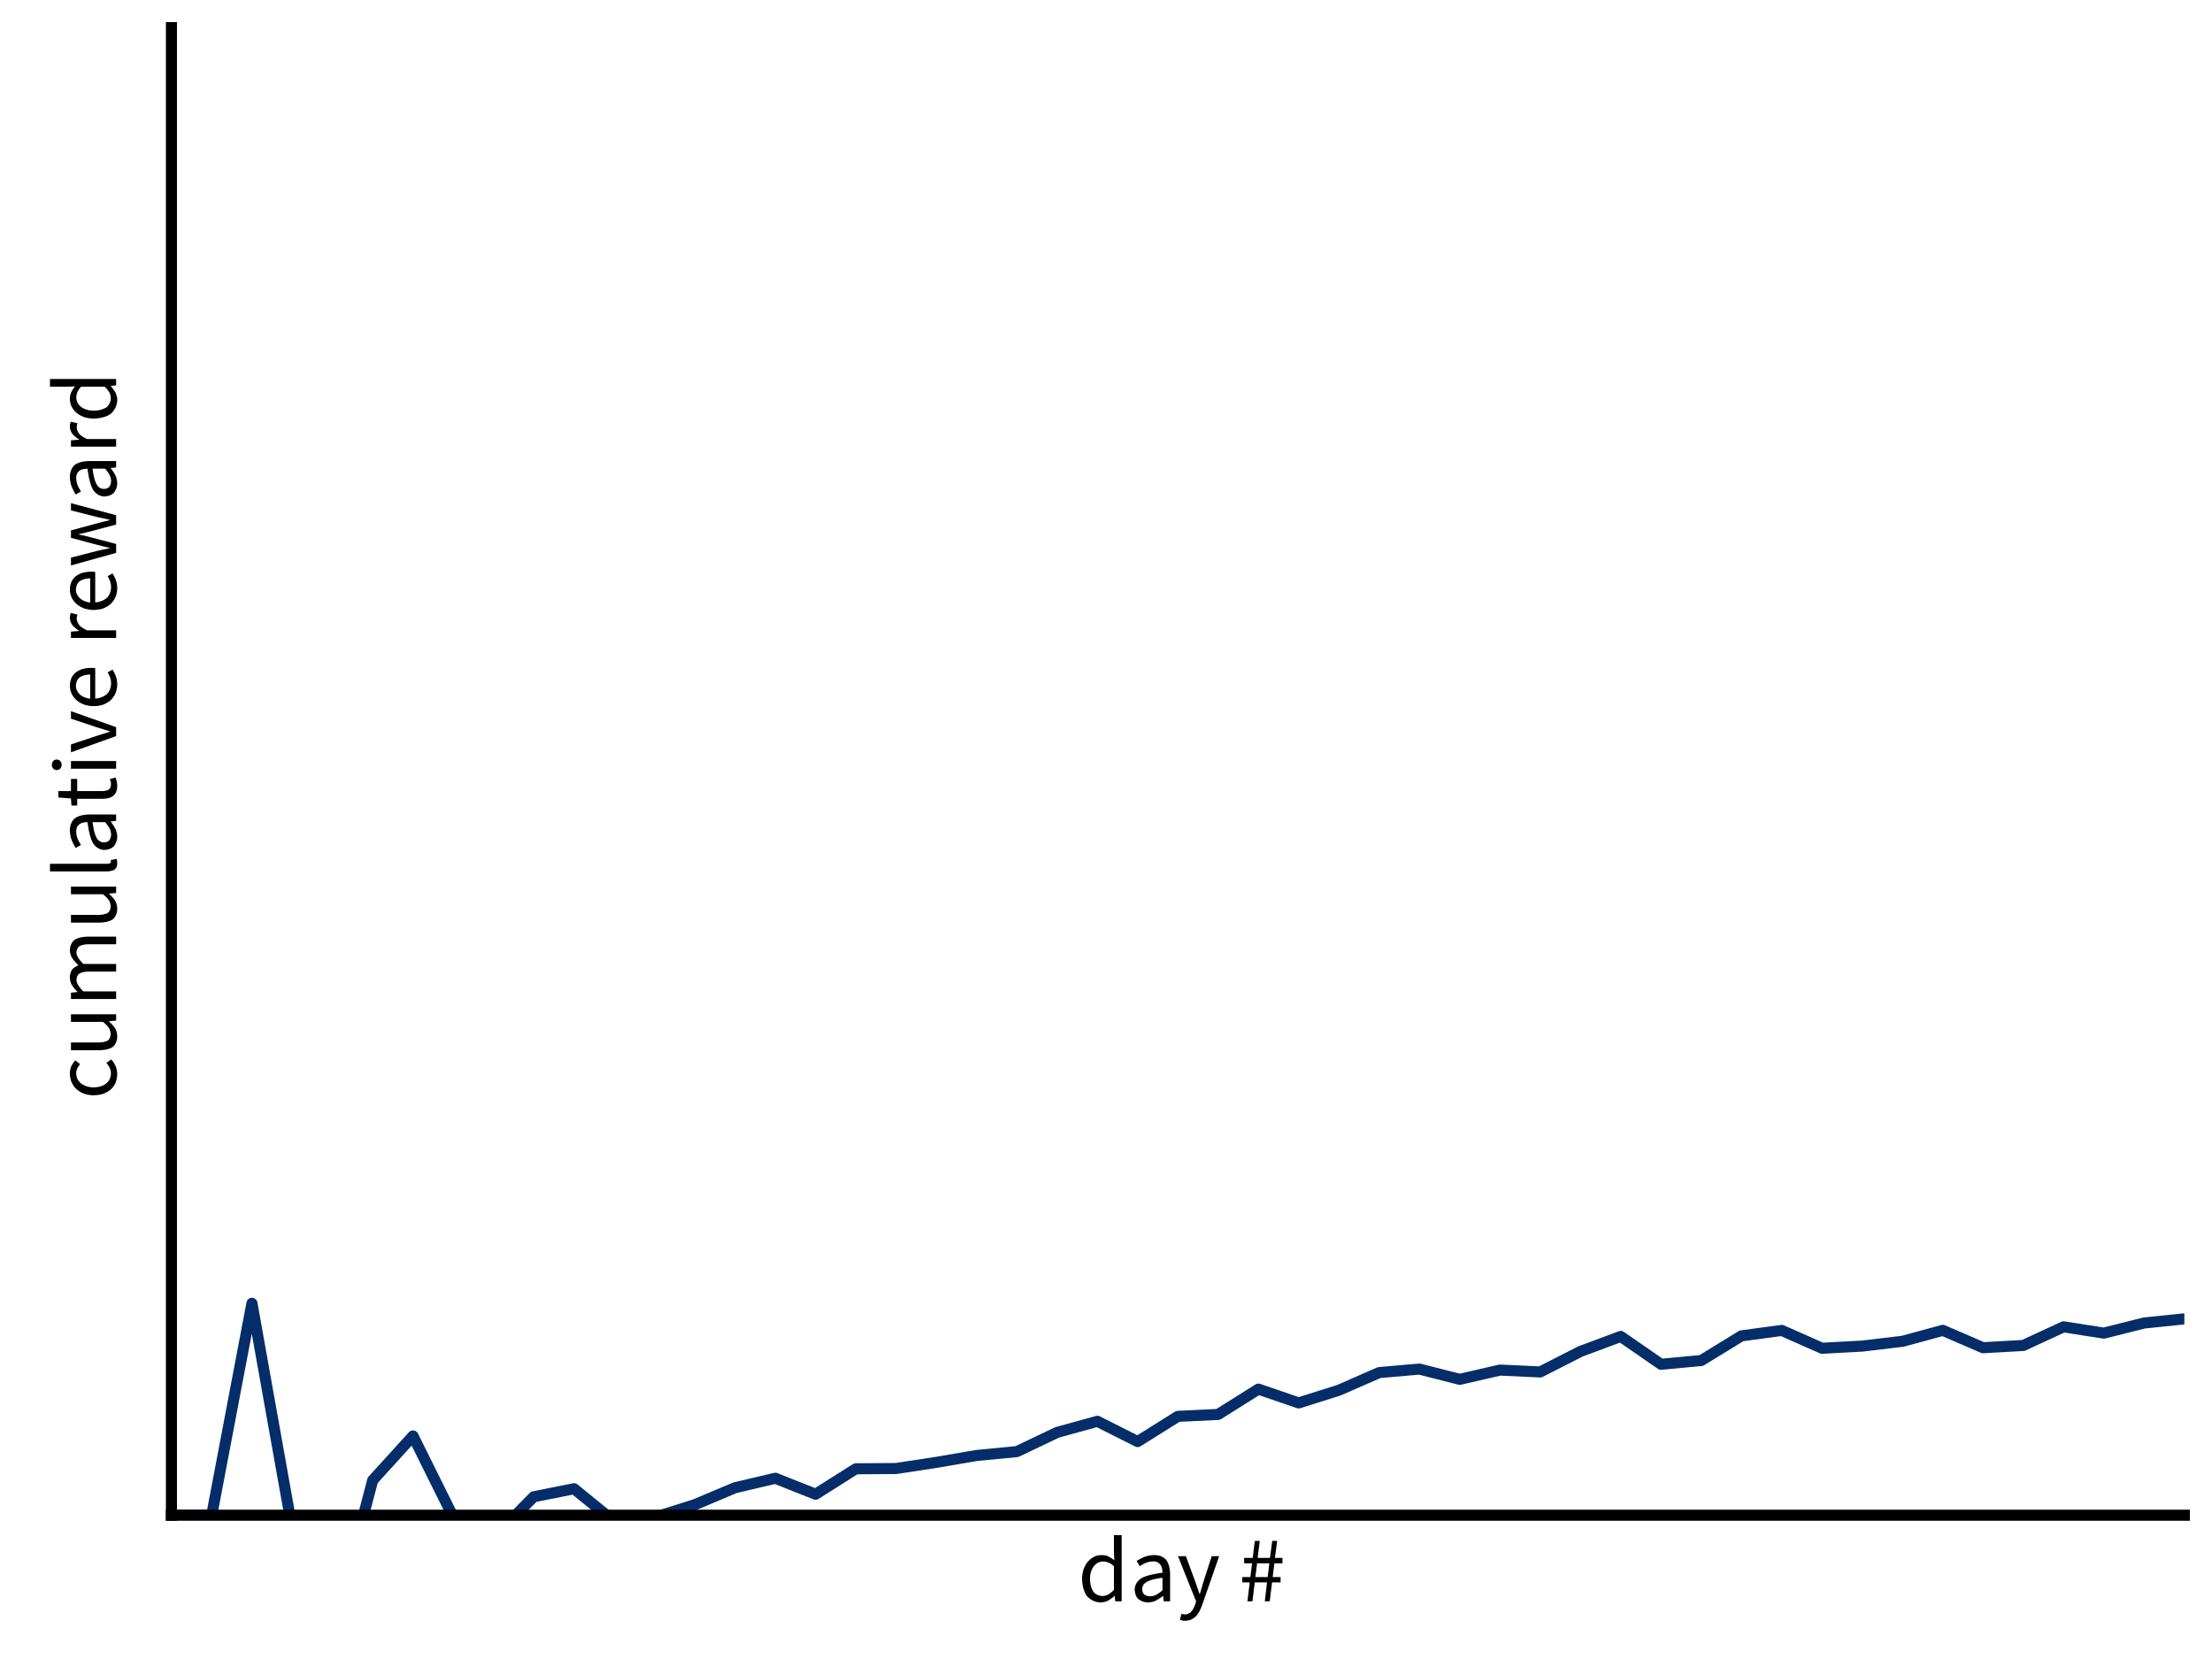
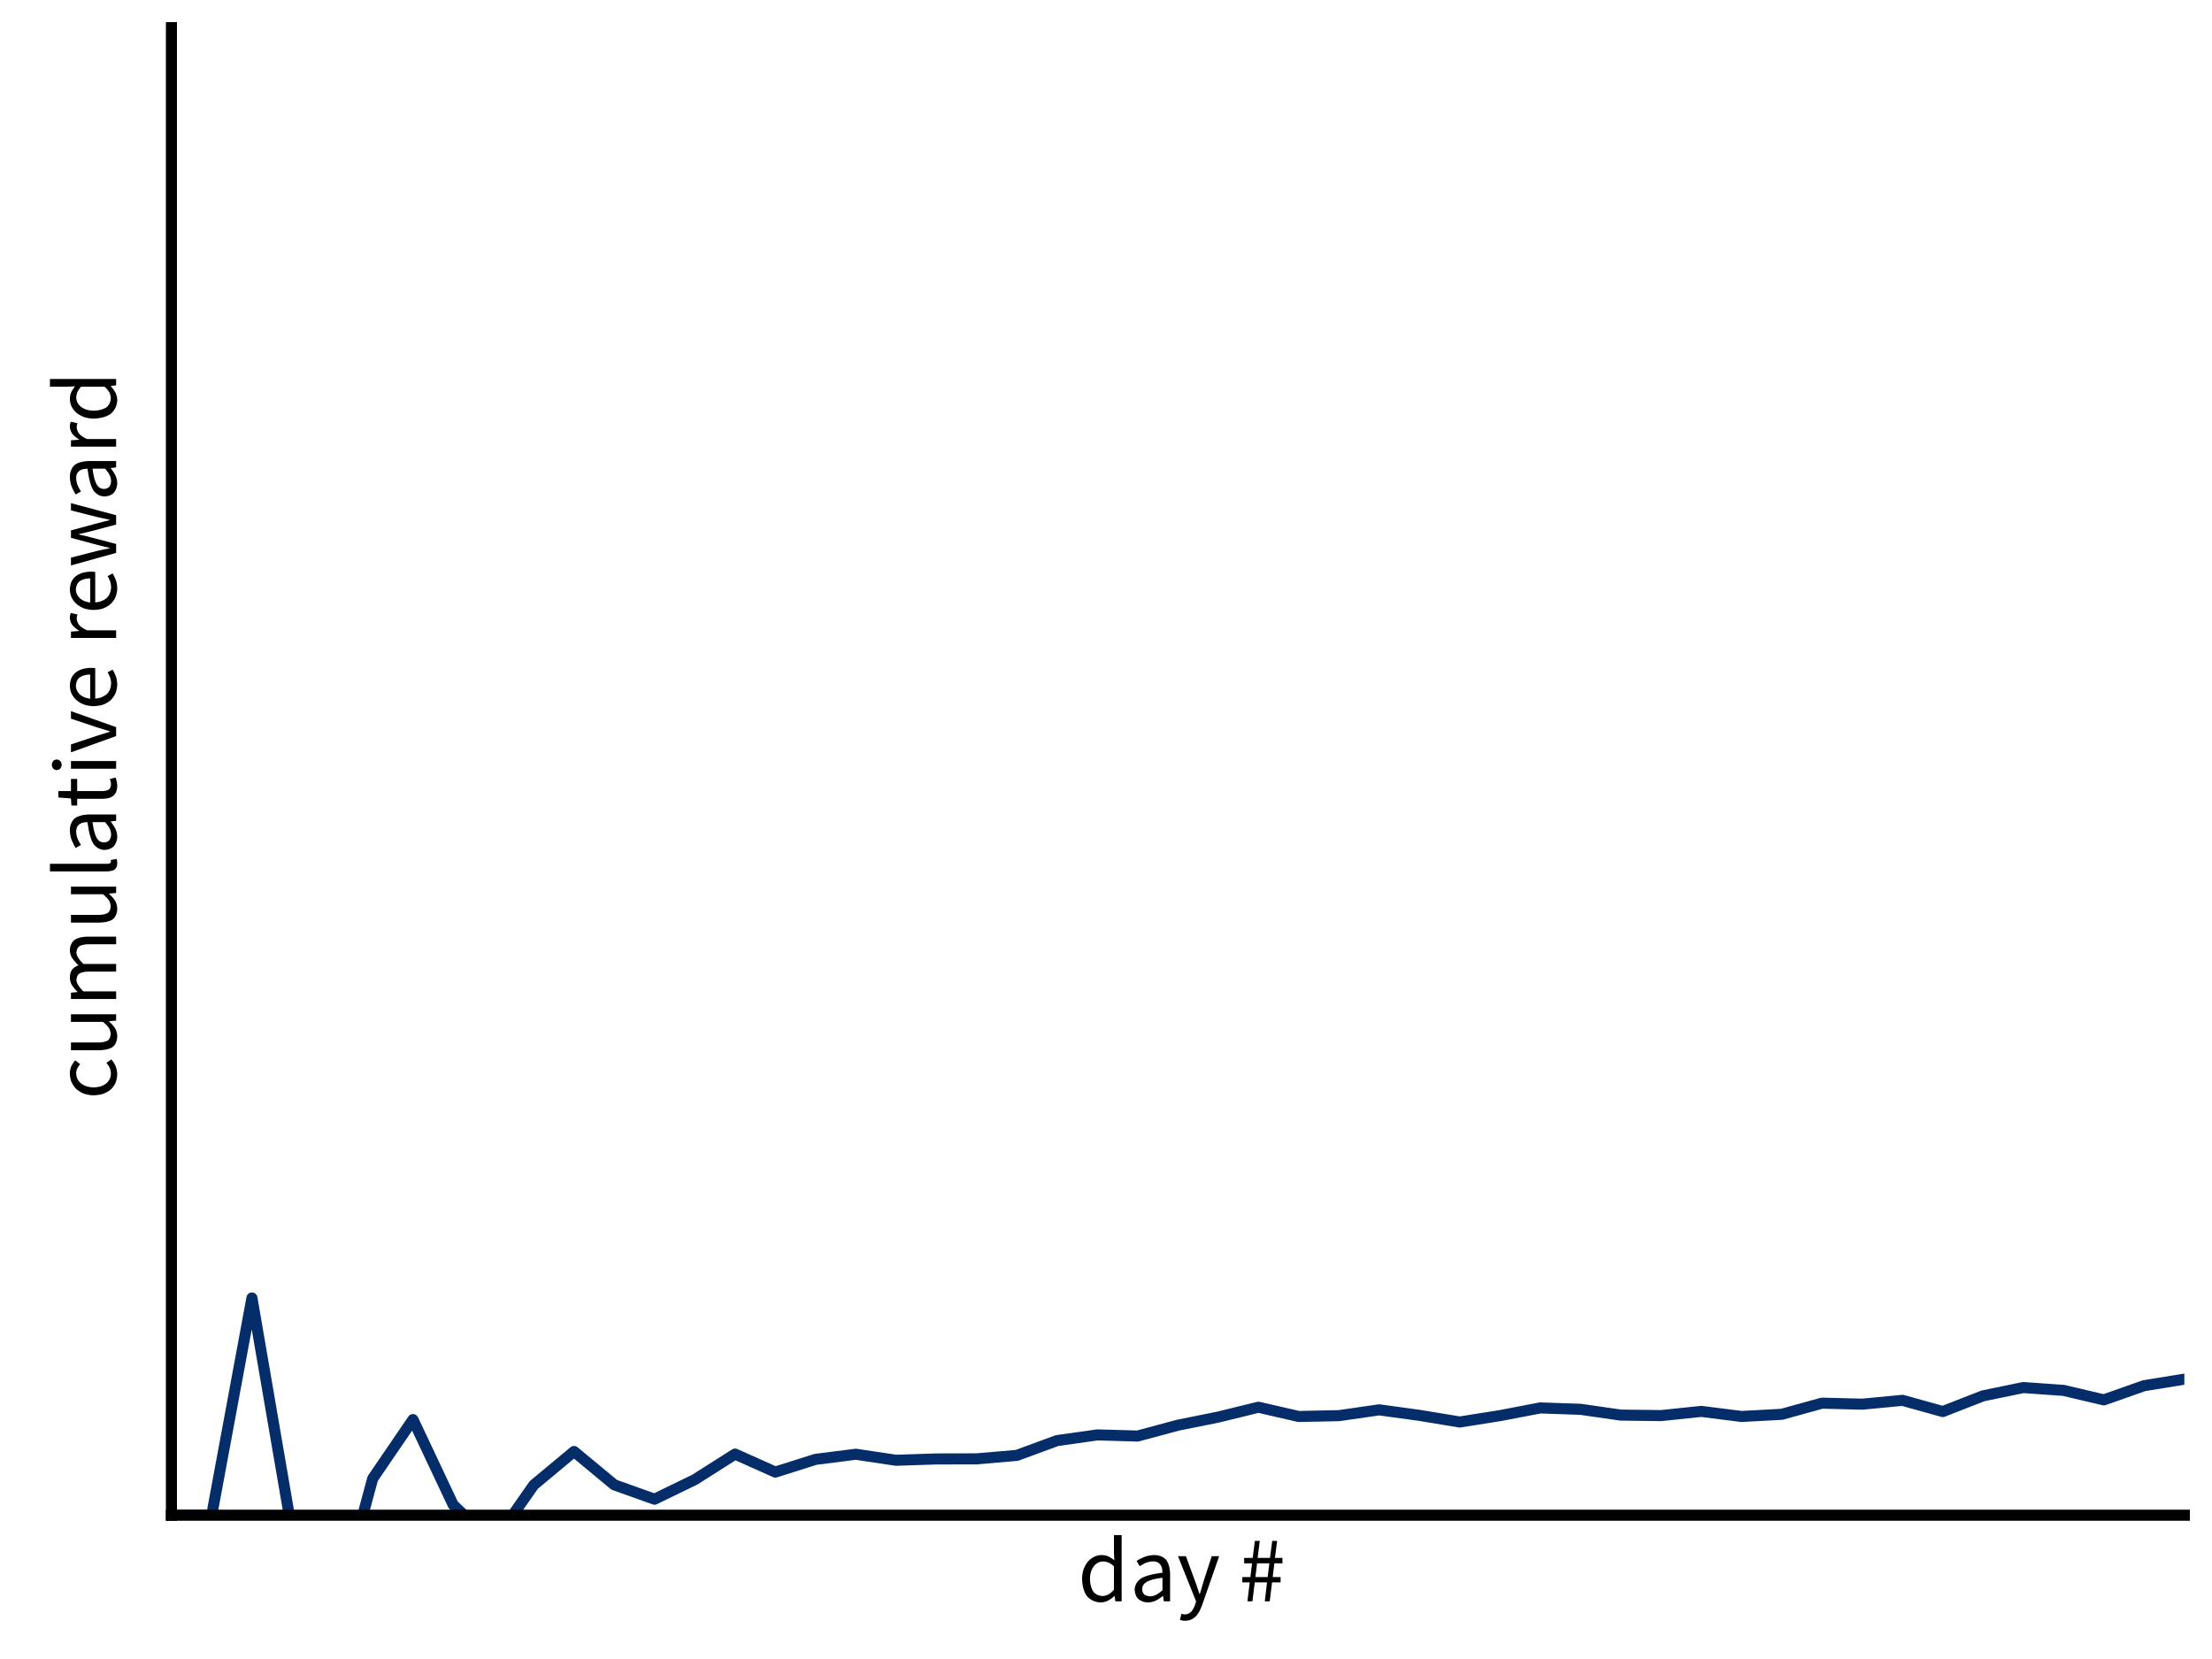
<svg xmlns="http://www.w3.org/2000/svg" height="600" stroke-opacity="1" viewBox="0.0 0.0 800.0 600.0" font-size="1" width="800" stroke="rgb(0,0,0)" version="1.1">
  <defs />
  <g stroke-linejoin="bevel" stroke-opacity="0.0" fill-opacity="0.0" stroke="rgb(0,0,0)" stroke-width="0.0" fill="rgb(0,0,0)" stroke-linecap="butt" stroke-miterlimit="10.0">
    <path d="M 0,0 v 600 h 800 v -600 Z" />
  </g>
  <g stroke-linejoin="round" stroke-opacity="1.0" fill-opacity="0.0" stroke="rgb(5,45,105)" stroke-width="4" fill="rgb(0,0,0)" stroke-linecap="round" stroke-miterlimit="10.0">
    <defs>
      <clipPath id="myClip1">
        <path d="M 62,10 v 538 h 728 v -538 Z" />
      </clipPath>
    </defs>
    <g clip-path="url(#myClip1)">
-       <path d="M 62,548 h 14.56 l 14.56,-76.649 l 14.56,81.547 l 14.56,37.655 l 14.56,-55.202 l 14.56,-16.027 l 14.56,29.329 l 14.56,7.397 l 14.56,-14.725 l 14.56,-2.908 l 14.56,11.839 l 14.56,-1.477 l 14.56,-4.589 l 14.56,-6.13 l 14.56,-3.43 l 14.56,5.786 l 14.56,-9.208 l 14.56,-0.1 l 14.56,-2.225 l 14.56,-2.488 l 14.56,-1.401 l 14.56,-6.943 l 14.56,-4.024 l 14.56,7.341 l 14.56,-9.124 l 14.56,-0.699 l 14.56,-9.154 l 14.56,4.995 l 14.56,-4.595 l 14.56,-6.381 l 14.56,-1.262 l 14.56,3.709 l 14.56,-3.352 l 14.56,0.678 l 14.56,-7.419 l 14.56,-5.426 l 14.56,10.066 l 14.56,-1.353 l 14.56,-8.925 l 14.56,-1.961 l 14.56,6.453 l 14.56,-0.791 l 14.56,-1.73 l 14.56,-3.96 l 14.56,6.287 l 14.56,-0.826 l 14.56,-6.733 l 14.56,2.276 l 14.56,-3.653 l 14.56,-1.504 " />
+       <path d="M 62,548 h 14.56 l 14.56,-78.57 l 14.56,84.805 l 14.56,34.303 l 14.56,-53.808 l 14.56,-21.321 l 14.56,30.884 l 14.56,13.587 l 14.56,-20.807 l 14.56,-12.129 l 14.56,12.067 l 14.56,5.189 l 14.56,-7.069 l 14.56,-9.245 l 14.56,6.513 l 14.56,-4.603 l 14.56,-1.848 l 14.56,2.179 l 14.56,-0.481 l 14.56,-0.032 l 14.56,-1.256 l 14.56,-5.356 l 14.56,-2.05 l 14.56,0.412 l 14.56,-3.919 l 14.56,-2.932 l 14.56,-3.57 l 14.56,3.344 l 14.56,-0.301 l 14.56,-2.098 l 14.56,1.993 l 14.56,2.405 l 14.56,-2.303 l 14.56,-2.787 l 14.56,0.5 l 14.56,2.09 l 14.56,0.183 l 14.56,-1.517 l 14.56,1.832 l 14.56,-0.783 l 14.56,-4.03 l 14.56,0.368 l 14.56,-1.385 l 14.56,4.051 l 14.56,-5.684 l 14.56,-2.991 l 14.56,1.022 l 14.56,3.43 l 14.56,-5.13 l 14.56,-2.356 " />
    </g>
  </g>
  <g stroke-linejoin="bevel" stroke-opacity="0.0" fill-opacity="1.0" stroke="rgb(0,0,0)" stroke-width="0.0" fill="rgb(0,0,0)" stroke-linecap="butt" stroke-miterlimit="10.0">
    <path d="M 42,397.672 ZM 33.865,396.126 c -2.05,0 -3.647,-0.639 -3.647 -0.639c -1.597,-0.639 -2.706,-1.714 -2.706 -1.714c -1.109,-1.076 -1.681,-2.504 -1.681 -2.504c -0.571,-1.429 -0.571,-3.008 -0.571 -3.008c -0,-1.613 0.588,-2.773 0.588 -2.773c 0.588,-1.16 1.361,-2 1.361 -2l 1.782,1.378 c -0.639,0.74 -1.042,1.529 -1.042 1.529c -0.403,0.79 -0.403,1.765 -0.403 1.765c 0,1.109 0.454,2.05 0.454 2.05c 0.454,0.941 1.294,1.613 1.294 1.613c 0.84,0.672 2,1.059 2 1.059c 1.16,0.387 2.571,0.387 2.571 0.387c 1.412,-0 2.555,-0.37 2.555 -0.37c 1.143,-0.37 1.966,-1.025 1.966 -1.025c 0.824,-0.655 1.277,-1.597 1.277 -1.597c 0.454,-0.941 0.454,-2.05 0.454 -2.05c -0,-1.177 -0.487,-2.135 -0.487 -2.135c -0.487,-0.958 -1.16,-1.698 -1.16 -1.698l 1.815,-1.244 c 0.975,1.109 1.546,2.471 1.546 2.471c 0.571,1.361 0.571,2.84 0.571 2.84c 0,1.613 -0.571,3.025 -0.571 3.025c -0.571,1.412 -1.664,2.437 -1.664 2.437c -1.092,1.025 -2.689,1.613 -2.689 1.613c -1.597,0.588 -3.613,0.588 -3.613 0.588ZM 42,382.344 ZM 25.664,379.824 l -0,-2.79 l 9.983,-0 c 2.319,-0 3.345,-0.723 3.345 -0.723c 1.025,-0.723 1.025,-2.336 1.025 -2.336c -0,-1.277 -0.655,-2.252 -0.655 -2.252c -0.655,-0.975 -2.101,-2.151 -2.101 -2.151l -11.597,0 l -0,-2.756 l 16.336,-0 l 0,2.286 l -2.555,0.235 l 0,0.101 c 1.345,1.143 2.151,2.403 2.151 2.403c 0.807,1.26 0.807,2.975 0.807 2.975c 0,2.622 -1.613,3.815 -1.613 3.815c -1.613,1.193 -4.773,1.193 -4.773 1.193l -10.353,0 ZM 42,364.059 ZM 25.664,361.303 l -0,-2.286 l 2.353,-0.235 l -0,-0.101 c -1.177,-1.076 -1.966,-2.336 -1.966 -2.336c -0.79,-1.26 -0.79,-2.74 -0.79 -2.74c -0,-1.882 0.824,-2.941 0.824 -2.941c 0.824,-1.059 2.303,-1.563 2.303 -1.563c -1.412,-1.277 -2.269,-2.571 -2.269 -2.571c -0.857,-1.294 -0.857,-2.807 -0.857 -2.807c -0,-2.521 1.613,-3.748 1.613 -3.748c 1.613,-1.227 4.773,-1.227 4.773 -1.227l 10.353,-0 l 0,2.756 l -9.983,0 c -2.319,0 -3.345,0.74 -3.345 0.74c -1.025,0.74 -1.025,2.286 -1.025 2.286c 0,1.849 2.521,4.101 2.521 4.101l 11.832,-0 l 0,2.756 l -9.983,0 c -2.319,0 -3.345,0.74 -3.345 0.74c -1.025,0.74 -1.025,2.319 -1.025 2.319c 0,1.849 2.521,4.101 2.521 4.101l 11.832,-0 l 0,2.756 l -16.336,0 ZM 42,336.193 ZM 25.664,333.672 l -0,-2.79 l 9.983,-0 c 2.319,-0 3.345,-0.723 3.345 -0.723c 1.025,-0.723 1.025,-2.336 1.025 -2.336c -0,-1.277 -0.655,-2.252 -0.655 -2.252c -0.655,-0.975 -2.101,-2.151 -2.101 -2.151l -11.597,0 l -0,-2.756 l 16.336,-0 l 0,2.286 l -2.555,0.235 l 0,0.101 c 1.345,1.143 2.151,2.403 2.151 2.403c 0.807,1.26 0.807,2.975 0.807 2.975c 0,2.622 -1.613,3.815 -1.613 3.815c -1.613,1.193 -4.773,1.193 -4.773 1.193l -10.353,0 ZM 42,317.908 ZM 18.067,315.151 l -0,-2.756 l 20.84,-0 c 0.672,-0 0.941,-0.235 0.941 -0.235c 0.269,-0.235 0.269,-0.538 0.269 -0.538l -0,-0.252 c 0,0 -0.067,-0.353 -0.067 -0.353l 2.084,-0.37 c 0.135,0.269 0.202,0.639 0.202 0.639c 0.067,0.37 0.067,0.941 0.067 0.941c 0,1.58 -0.941,2.252 -0.941 2.252c -0.941,0.672 -2.756,0.672 -2.756 0.672l -20.639,0 ZM 42,309.336 ZM 37.765,307.387 c -2.689,0 -4.118,-2.403 -4.118 -2.403c -1.429,-2.403 -2,-7.647 -2 -7.647c -0.773,0 -1.513,0.151 -1.513 0.151c -0.74,0.151 -1.311,0.538 -1.311 0.538c -0.571,0.387 -0.924,1.025 -0.924 1.025c -0.353,0.639 -0.353,1.647 -0.353 1.647c 0,1.445 0.538,2.672 0.538 2.672c 0.538,1.227 1.21,2.202 1.21 2.202l -1.916,1.109 c -0.74,-1.143 -1.429,-2.79 -1.429 -2.79c -0.689,-1.647 -0.689,-3.63 -0.689 -3.63c -0,-2.992 1.832,-4.336 1.832 -4.336c 1.832,-1.345 4.891,-1.345 4.891 -1.345l 10.017,-0 l 0,2.286 l -1.95,0.235 l 0,0.067 c 0.975,1.177 1.664,2.538 1.664 2.538c 0.689,1.361 0.689,2.874 0.689 2.874c 0,2.084 -1.21,3.445 -1.21 3.445c -1.21,1.361 -3.429,1.361 -3.429 1.361ZM 37.765,307.387 ZM 37.563,304.664 c 1.412,-0 2.017,-0.824 2.017 -0.824c 0.605,-0.824 0.605,-2.034 0.605 -2.034c -0,-1.177 -0.555,-2.235 -0.555 -2.235c -0.555,-1.059 -1.63,-2.235 -1.63 -2.235l -4.538,0 c 0.269,2.05 0.639,3.462 0.639 3.462c 0.37,1.412 0.874,2.269 0.874 2.269c 0.504,0.857 1.16,1.227 1.16 1.227c 0.655,0.37 1.429,0.37 1.429 0.37ZM 42,292.126 ZM 27.916,288.899 l 0,2.42 l -2.084,0 l -0.168,-2.555 l -4.571,-0.336 l -0,-2.319 l 4.571,-0 l -0,-4.403 l 2.252,-0 l 0,4.403 l 9.076,-0 c 1.513,-0 2.336,-0.555 2.336 -0.555c 0.824,-0.555 0.824,-1.966 0.824 -1.966c -0,-0.437 -0.135,-0.941 -0.135 -0.941c -0.135,-0.504 -0.302,-0.908 -0.302 -0.908l 2.084,-0.538 c 0.235,0.672 0.42,1.462 0.42 1.462c 0.185,0.79 0.185,1.563 0.185 1.563c 0,1.311 -0.403,2.202 -0.403 2.202c -0.403,0.891 -1.109,1.445 -1.109 1.445c -0.706,0.555 -1.714,0.79 -1.714 0.79c -1.008,0.235 -2.219,0.235 -2.219 0.235l -9.042,0 ZM 42,280.765 ZM 22.302,276.597 c 0,0.807 -0.504,1.361 -0.504 1.361c -0.504,0.555 -1.277,0.555 -1.277 0.555c -0.807,0 -1.294,-0.555 -1.294 -0.555c -0.487,-0.555 -0.487,-1.361 -0.487 -1.361c -0,-0.807 0.487,-1.361 0.487 -1.361c 0.487,-0.555 1.294,-0.555 1.294 -0.555c 0.773,-0 1.277,0.555 1.277 0.555c 0.504,0.555 0.504,1.361 0.504 1.361ZM 22.302,276.597 ZM 25.664,278.008 l -0,-2.756 l 16.336,-0 l 0,2.756 l -16.336,0 ZM 42,272.496 ZM 25.664,272.092 l -0,-2.857 l 9.277,-3.092 c 1.21,-0.37 2.42,-0.756 2.42 -0.756c 1.21,-0.387 2.387,-0.756 2.387 -0.756l -0,-0.135 c -1.177,-0.37 -2.387,-0.74 -2.387 -0.74l -2.42,-0.74 l -9.277,-3.092 l -0,-2.723 l 16.336,5.782 l 0,3.227 ZM 42,256.933 ZM 33.865,255.387 c -2.017,0 -3.613,-0.622 -3.613 -0.622c -1.597,-0.622 -2.706,-1.647 -2.706 -1.647c -1.109,-1.025 -1.698,-2.336 -1.698 -2.336c -0.588,-1.311 -0.588,-2.723 -0.588 -2.723c -0,-1.546 0.538,-2.773 0.538 -2.773c 0.538,-1.227 1.546,-2.05 1.546 -2.05c 1.008,-0.824 2.42,-1.26 2.42 -1.26c 1.412,-0.437 3.16,-0.437 3.16 -0.437c 0.908,-0 1.513,0.101 1.513 0.101l 0,11.025 c 2.655,-0.168 4.202,-1.63 4.202 -1.63c 1.546,-1.462 1.546,-3.815 1.546 -3.815c -0,-1.177 -0.353,-2.168 -0.353 -2.168c -0.353,-0.992 -0.924,-1.899 -0.924 -1.899l 1.815,-0.975 c 0.672,1.076 1.177,2.387 1.177 2.387c 0.504,1.311 0.504,2.992 0.504 2.992c 0,1.647 -0.588,3.076 -0.588 3.076c -0.588,1.429 -1.681,2.487 -1.681 2.487c -1.092,1.059 -2.672,1.664 -2.672 1.664c -1.58,0.605 -3.597,0.605 -3.597 0.605ZM 33.865,255.387 ZM 32.622,243.958 c -2.521,0 -3.849,1.059 -3.849 1.059c -1.328,1.059 -1.328,2.975 -1.328 2.975c 0,0.874 0.353,1.664 0.353 1.664c 0.353,0.79 1.008,1.429 1.008 1.429c 0.655,0.639 1.613,1.059 1.613 1.059c 0.958,0.42 2.202,0.555 2.202 0.555l -0,-8.739 ZM 42,233.471 ZM 25.664,230.714 l -0,-2.286 l 2.958,-0.235 l -0,-0.101 c -1.546,-0.84 -2.454,-2.034 -2.454 -2.034c -0.908,-1.193 -0.908,-2.605 -0.908 -2.605c -0,-0.975 0.336,-1.748 0.336 -1.748l 2.42,0.538 c -0.135,0.403 -0.202,0.74 -0.202 0.74c -0.067,0.336 -0.067,0.84 -0.067 0.84c 0,1.042 0.84,2.168 0.84 2.168c 0.84,1.126 2.924,1.966 2.924 1.966l 10.487,-0 l 0,2.756 l -16.336,0 ZM 42,222.143 ZM 33.865,220.597 c -2.017,0 -3.613,-0.622 -3.613 -0.622c -1.597,-0.622 -2.706,-1.647 -2.706 -1.647c -1.109,-1.025 -1.698,-2.336 -1.698 -2.336c -0.588,-1.311 -0.588,-2.723 -0.588 -2.723c -0,-1.546 0.538,-2.773 0.538 -2.773c 0.538,-1.227 1.546,-2.05 1.546 -2.05c 1.008,-0.824 2.42,-1.26 2.42 -1.26c 1.412,-0.437 3.16,-0.437 3.16 -0.437c 0.908,-0 1.513,0.101 1.513 0.101l 0,11.025 c 2.655,-0.168 4.202,-1.63 4.202 -1.63c 1.546,-1.462 1.546,-3.815 1.546 -3.815c -0,-1.177 -0.353,-2.168 -0.353 -2.168c -0.353,-0.992 -0.924,-1.899 -0.924 -1.899l 1.815,-0.975 c 0.672,1.076 1.177,2.387 1.177 2.387c 0.504,1.311 0.504,2.992 0.504 2.992c 0,1.647 -0.588,3.076 -0.588 3.076c -0.588,1.429 -1.681,2.487 -1.681 2.487c -1.092,1.059 -2.672,1.664 -2.672 1.664c -1.58,0.605 -3.597,0.605 -3.597 0.605ZM 33.865,220.597 ZM 32.622,209.168 c -2.521,0 -3.849,1.059 -3.849 1.059c -1.328,1.059 -1.328,2.975 -1.328 2.975c 0,0.874 0.353,1.664 0.353 1.664c 0.353,0.79 1.008,1.429 1.008 1.429c 0.655,0.639 1.613,1.059 1.613 1.059c 0.958,0.42 2.202,0.555 2.202 0.555l -0,-8.739 ZM 42,205.303 ZM 25.664,204.496 l -0,-2.824 l 9.445,-2.42 c 1.177,-0.269 2.286,-0.504 2.286 -0.504c 1.109,-0.235 2.252,-0.471 2.252 -0.471l -0,-0.135 c -1.143,-0.269 -2.269,-0.538 -2.269 -0.538c -1.126,-0.269 -2.269,-0.571 -2.269 -0.571l -9.445,-2.521 l -0,-2.689 l 9.445,-2.555 c 1.177,-0.302 2.286,-0.588 2.286 -0.588c 1.109,-0.286 2.252,-0.555 2.252 -0.555l -0,-0.135 c -1.143,-0.269 -2.252,-0.504 -2.252 -0.504c -1.109,-0.235 -2.286,-0.504 -2.286 -0.504l -9.445,-2.387 l -0,-2.622 l 16.336,4.37 l 0,3.361 l -8.773,2.353 c -1.177,0.302 -2.319,0.555 -2.319 0.555c -1.143,0.252 -2.387,0.555 -2.387 0.555l 0,0.135 c 1.244,0.269 2.403,0.538 2.403 0.538c 1.16,0.269 2.336,0.605 2.336 0.605l 8.739,2.286 l 0,3.227 ZM 42,181.504 ZM 37.765,179.555 c -2.689,0 -4.118,-2.403 -4.118 -2.403c -1.429,-2.403 -2,-7.647 -2 -7.647c -0.773,0 -1.513,0.151 -1.513 0.151c -0.74,0.151 -1.311,0.538 -1.311 0.538c -0.571,0.387 -0.924,1.025 -0.924 1.025c -0.353,0.639 -0.353,1.647 -0.353 1.647c 0,1.445 0.538,2.672 0.538 2.672c 0.538,1.227 1.21,2.202 1.21 2.202l -1.916,1.109 c -0.74,-1.143 -1.429,-2.79 -1.429 -2.79c -0.689,-1.647 -0.689,-3.63 -0.689 -3.63c -0,-2.992 1.832,-4.336 1.832 -4.336c 1.832,-1.345 4.891,-1.345 4.891 -1.345l 10.017,-0 l 0,2.286 l -1.95,0.235 l 0,0.067 c 0.975,1.177 1.664,2.538 1.664 2.538c 0.689,1.361 0.689,2.874 0.689 2.874c 0,2.084 -1.21,3.445 -1.21 3.445c -1.21,1.361 -3.429,1.361 -3.429 1.361ZM 37.765,179.555 ZM 37.563,176.832 c 1.412,-0 2.017,-0.824 2.017 -0.824c 0.605,-0.824 0.605,-2.034 0.605 -2.034c -0,-1.177 -0.555,-2.235 -0.555 -2.235c -0.555,-1.059 -1.63,-2.235 -1.63 -2.235l -4.538,0 c 0.269,2.05 0.639,3.462 0.639 3.462c 0.37,1.412 0.874,2.269 0.874 2.269c 0.504,0.857 1.16,1.227 1.16 1.227c 0.655,0.37 1.429,0.37 1.429 0.37ZM 42,164.294 ZM 25.664,161.538 l -0,-2.286 l 2.958,-0.235 l -0,-0.101 c -1.546,-0.84 -2.454,-2.034 -2.454 -2.034c -0.908,-1.193 -0.908,-2.605 -0.908 -2.605c -0,-0.975 0.336,-1.748 0.336 -1.748l 2.42,0.538 c -0.135,0.403 -0.202,0.74 -0.202 0.74c -0.067,0.336 -0.067,0.84 -0.067 0.84c 0,1.042 0.84,2.168 0.84 2.168c 0.84,1.126 2.924,1.966 2.924 1.966l 10.487,-0 l 0,2.756 l -16.336,0 ZM 42,152.966 ZM 33.865,151.387 c -1.983,0 -3.58,-0.588 -3.58 -0.588c -1.597,-0.588 -2.706,-1.563 -2.706 -1.563c -1.109,-0.975 -1.714,-2.252 -1.714 -2.252c -0.605,-1.277 -0.605,-2.689 -0.605 -2.689c -0,-1.412 0.504,-2.454 0.504 -2.454c 0.504,-1.042 1.378,-2.118 1.378 -2.118l -2.79,0.135 l -6.286,0 l -0,-2.79 l 23.933,-0 l 0,2.286 l -1.916,0.235 l 0,0.101 c 0.941,0.975 1.63,2.235 1.63 2.235c 0.689,1.26 0.689,2.706 0.689 2.706c 0,3.092 -2.219,4.924 -2.219 4.924c -2.219,1.832 -6.319,1.832 -6.319 1.832ZM 33.865,151.387 ZM 33.832,148.529 c 2.958,-0 4.605,-1.177 4.605 -1.177c 1.647,-1.177 1.647,-3.328 1.647 -3.328c -0,-1.143 -0.555,-2.151 -0.555 -2.151c -0.555,-1.008 -1.698,-2.017 -1.698 -2.017l -8.538,0 c -0.941,1.042 -1.328,2 -1.328 2c -0.387,0.958 -0.387,1.966 -0.387 1.966c 0,0.975 0.454,1.832 0.454 1.832c 0.454,0.857 1.277,1.496 1.277 1.496c 0.824,0.639 1.966,1.008 1.966 1.008c 1.143,0.37 2.555,0.37 2.555 0.37Z" />
  </g>
  <g stroke-linejoin="miter" stroke-opacity="1.0" fill-opacity="0.0" stroke="rgb(0,0,0)" stroke-width="4" fill="rgb(0,0,0)" stroke-linecap="square" stroke-miterlimit="10.0">
    <path d="M 62,548 v -538 " />
  </g>
  <g stroke-linejoin="miter" stroke-opacity="1.0" fill-opacity="0.0" stroke="rgb(0,0,0)" stroke-width="4" fill="rgb(0,0,0)" stroke-linecap="square" stroke-miterlimit="10.0">
    <path d="M 62,548 h 728 " />
  </g>
  <g stroke-linejoin="bevel" stroke-opacity="0.0" fill-opacity="1.0" stroke="rgb(0,0,0)" stroke-width="0.0" fill="rgb(0,0,0)" stroke-linecap="butt" stroke-miterlimit="10.0">
    <path d="M 389.765,579.143 ZM 391.344,571.008 c 0,-1.983 0.588,-3.58 0.588 -3.58c 0.588,-1.597 1.563,-2.706 1.563 -2.706c 0.975,-1.109 2.252,-1.714 2.252 -1.714c 1.277,-0.605 2.689,-0.605 2.689 -0.605c 1.412,0 2.454,0.504 2.454 0.504c 1.042,0.504 2.118,1.378 2.118 1.378l -0.135,-2.79 v -6.286 h 2.79 v 23.933 h -2.286 l -0.235,-1.916 h -0.101 c -0.975,0.941 -2.235,1.63 -2.235 1.63c -1.26,0.689 -2.706,0.689 -2.706 0.689c -3.092,-0 -4.924,-2.219 -4.924 -2.219c -1.832,-2.219 -1.832,-6.319 -1.832 -6.319ZM 391.344,571.008 ZM 394.202,570.975 c 0,2.958 1.177,4.605 1.177 4.605c 1.177,1.647 3.328,1.647 3.328 1.647c 1.143,0 2.151,-0.555 2.151 -0.555c 1.008,-0.555 2.017,-1.698 2.017 -1.698v -8.538 c -1.042,-0.941 -2,-1.328 -2 -1.328c -0.958,-0.387 -1.966,-0.387 -1.966 -0.387c -0.975,-0 -1.832,0.454 -1.832 0.454c -0.857,0.454 -1.496,1.277 -1.496 1.277c -0.639,0.824 -1.008,1.966 -1.008 1.966c -0.37,1.143 -0.37,2.555 -0.37 2.555ZM 408.42,579.143 ZM 410.37,574.908 c 0,-2.689 2.403,-4.118 2.403 -4.118c 2.403,-1.429 7.647,-2 7.647 -2c 0,-0.773 -0.151,-1.513 -0.151 -1.513c -0.151,-0.74 -0.538,-1.311 -0.538 -1.311c -0.387,-0.571 -1.025,-0.924 -1.025 -0.924c -0.639,-0.353 -1.647,-0.353 -1.647 -0.353c -1.445,-0 -2.672,0.538 -2.672 0.538c -1.227,0.538 -2.202,1.21 -2.202 1.21l -1.109,-1.916 c 1.143,-0.74 2.79,-1.429 2.79 -1.429c 1.647,-0.689 3.63,-0.689 3.63 -0.689c 2.992,0 4.336,1.832 4.336 1.832c 1.345,1.832 1.345,4.891 1.345 4.891v 10.017 h -2.286 l -0.235,-1.95 h -0.067 c -1.177,0.975 -2.538,1.664 -2.538 1.664c -1.361,0.689 -2.874,0.689 -2.874 0.689c -2.084,-0 -3.445,-1.21 -3.445 -1.21c -1.361,-1.21 -1.361,-3.429 -1.361 -3.429ZM 410.37,574.908 ZM 413.092,574.706 c 0,1.412 0.824,2.017 0.824 2.017c 0.824,0.605 2.034,0.605 2.034 0.605c 1.177,0 2.235,-0.555 2.235 -0.555c 1.059,-0.555 2.235,-1.63 2.235 -1.63v -4.538 c -2.05,0.269 -3.462,0.639 -3.462 0.639c -1.412,0.37 -2.269,0.874 -2.269 0.874c -0.857,0.504 -1.227,1.16 -1.227 1.16c -0.37,0.655 -0.37,1.429 -0.37 1.429ZM 425.63,579.143 ZM 427.277,583.647 l 0.605,0.151 c 0,0 0.639,0.084 0.639 0.084c 1.412,0 2.303,-0.992 2.303 -0.992c 0.891,-0.992 1.395,-2.504 1.395 -2.504l 0.37,-1.21 l -6.555,-16.37 h 2.857 l 3.328,9.042 c 0.37,1.076 0.79,2.269 0.79 2.269c 0.42,1.193 0.79,2.336 0.79 2.336h 0.135 c 0.37,-1.109 0.706,-2.319 0.706 -2.319c 0.336,-1.21 0.672,-2.286 0.672 -2.286l 2.924,-9.042 h 2.689 l -6.151,17.681 c -0.437,1.21 -0.975,2.252 -0.975 2.252c -0.538,1.042 -1.277,1.798 -1.277 1.798c -0.74,0.756 -1.681,1.193 -1.681 1.193c -0.941,0.437 -2.185,0.437 -2.185 0.437c -0.571,-0 -1.042,-0.084 -1.042 -0.084c -0.471,-0.084 -0.874,-0.252 -0.874 -0.252l 0.538,-2.185 h 0 ZM 448.118,579.143 ZM 451.983,572.286 h -2.689 v -1.916 h 2.924 l 0.605,-4.975 h -2.857 v -1.95 h 3.092 l 0.773,-6.151 h 1.782 l -0.773,6.151 h 4.471 l 0.807,-6.151 h 1.782 l -0.807,6.151 h 2.723 v 1.95 h -2.924 l -0.605,4.975 h 2.857 v 1.916 h -3.092 l -0.84,6.857 h -1.782 l 0.807,-6.857 h -4.437 l -0.84,6.857 h -1.815 ZM 451.983,572.286 ZM 458.471,570.37 l 0.605,-4.975 h -4.437 l -0.605,4.975 h 4.437 Z" />
  </g>
</svg>
